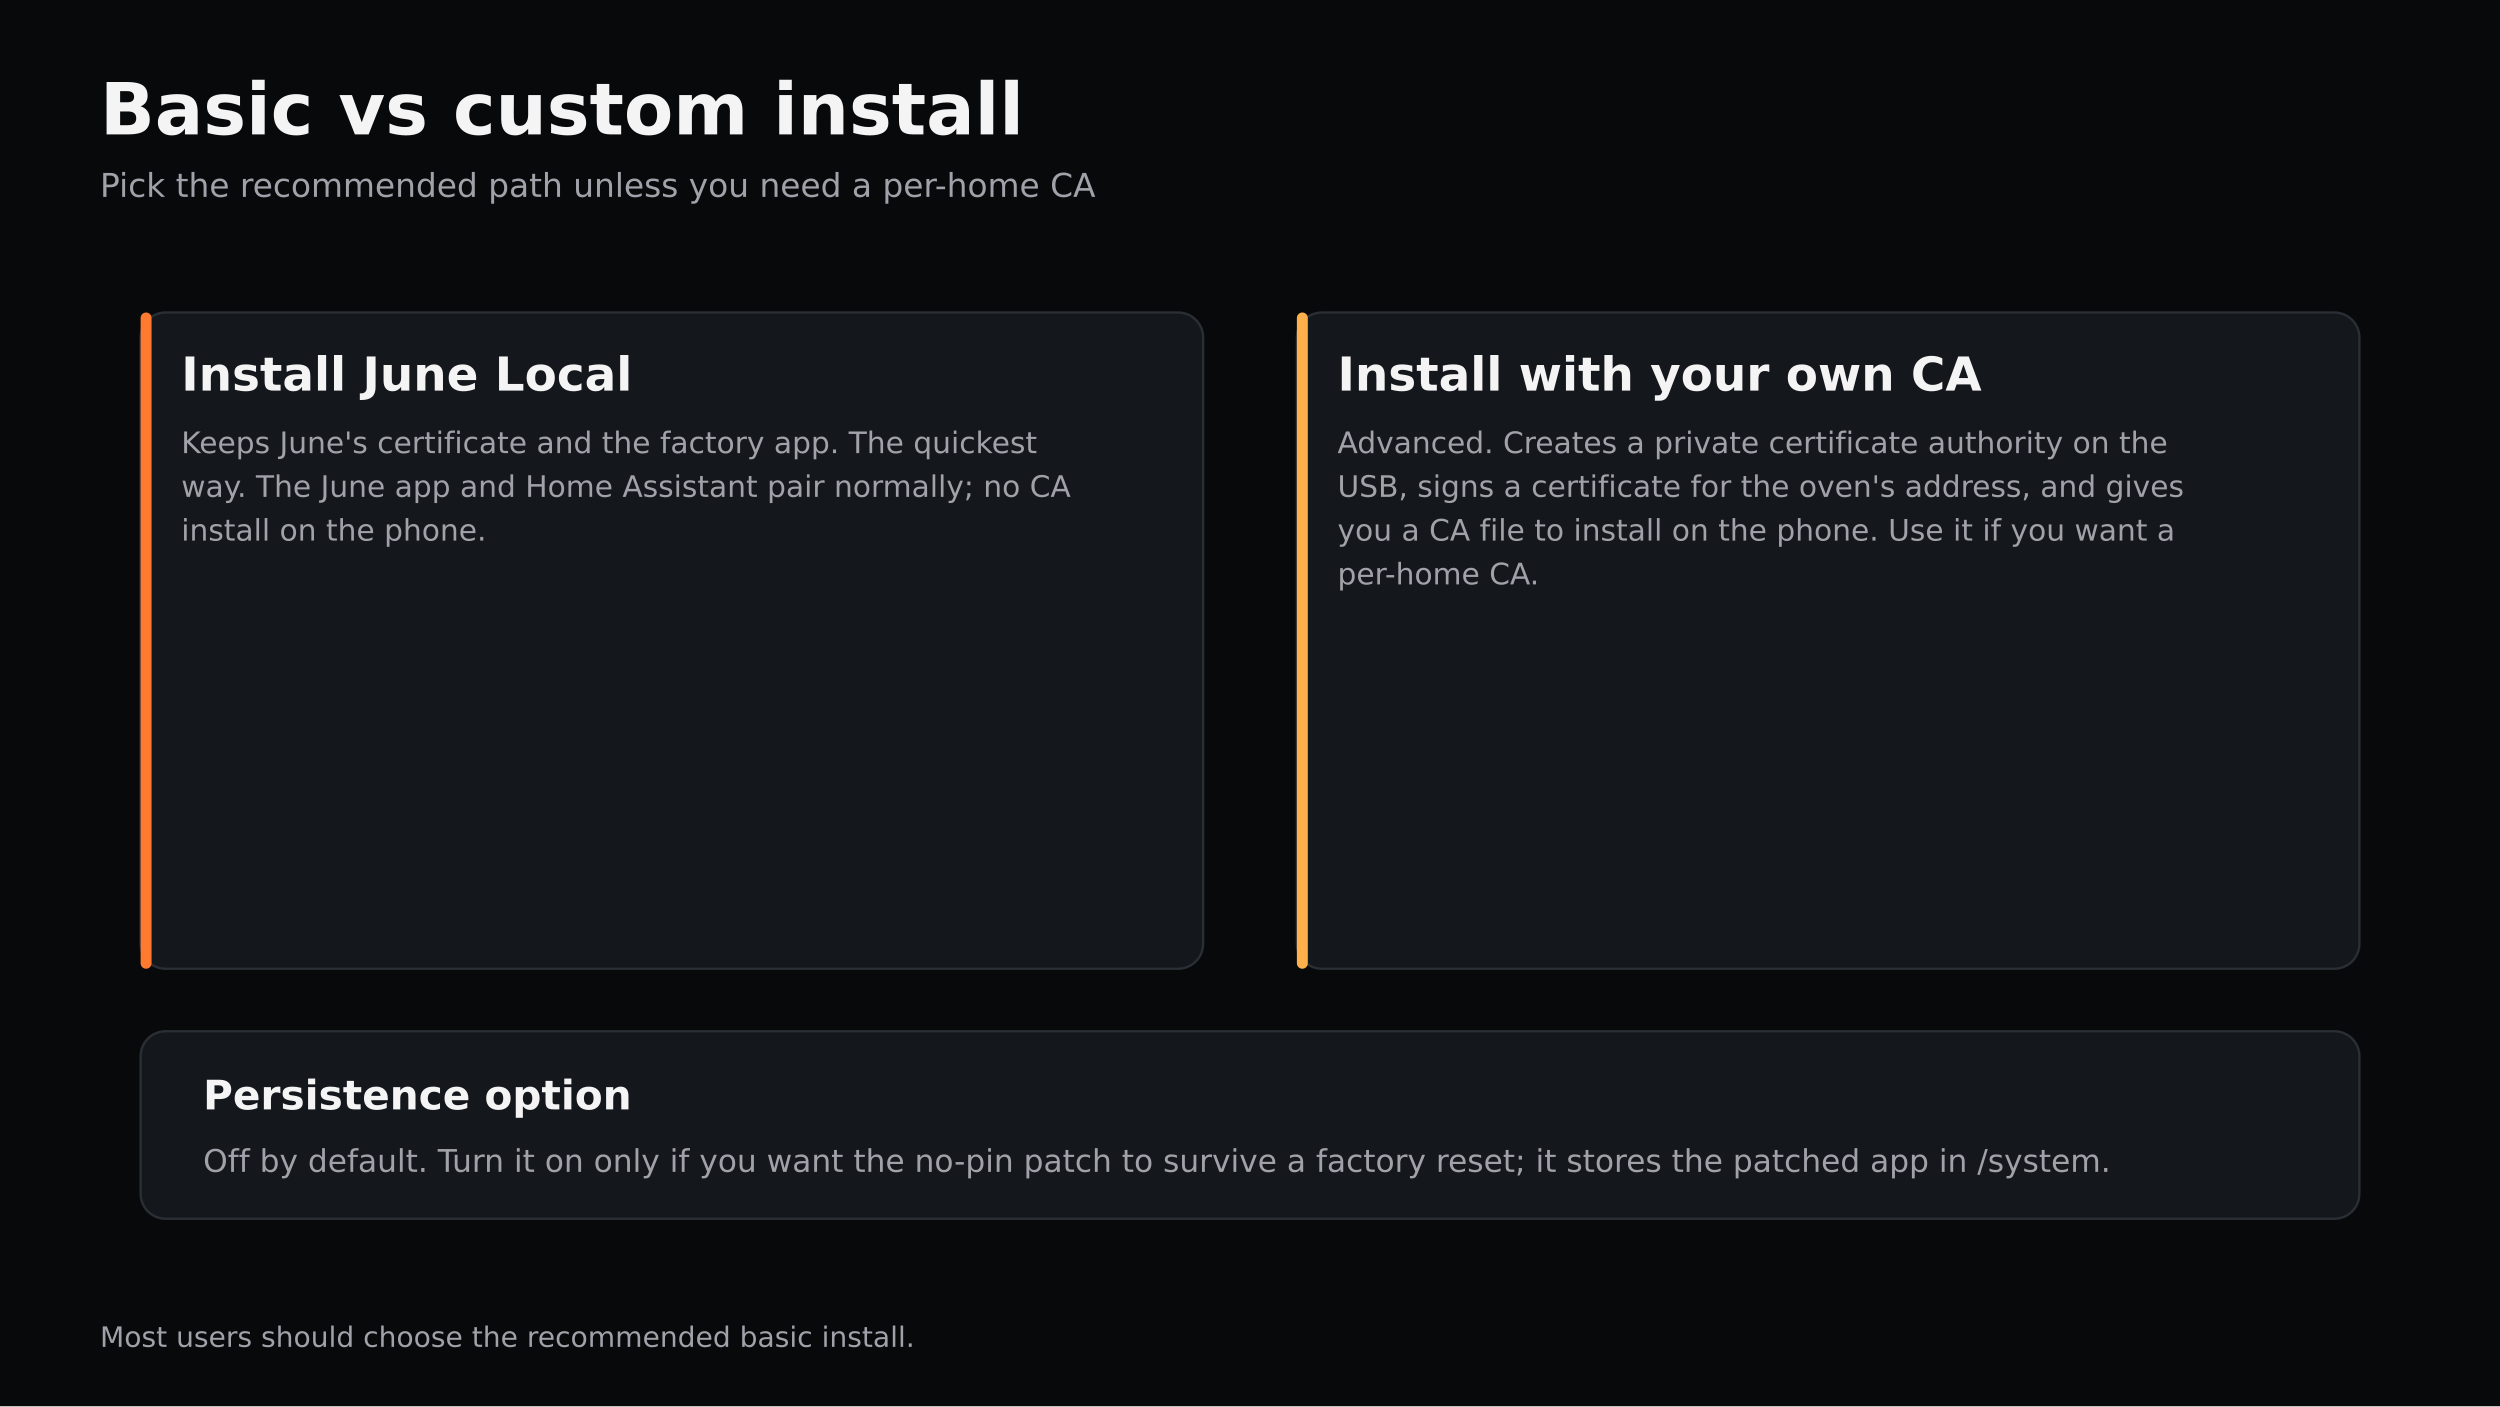
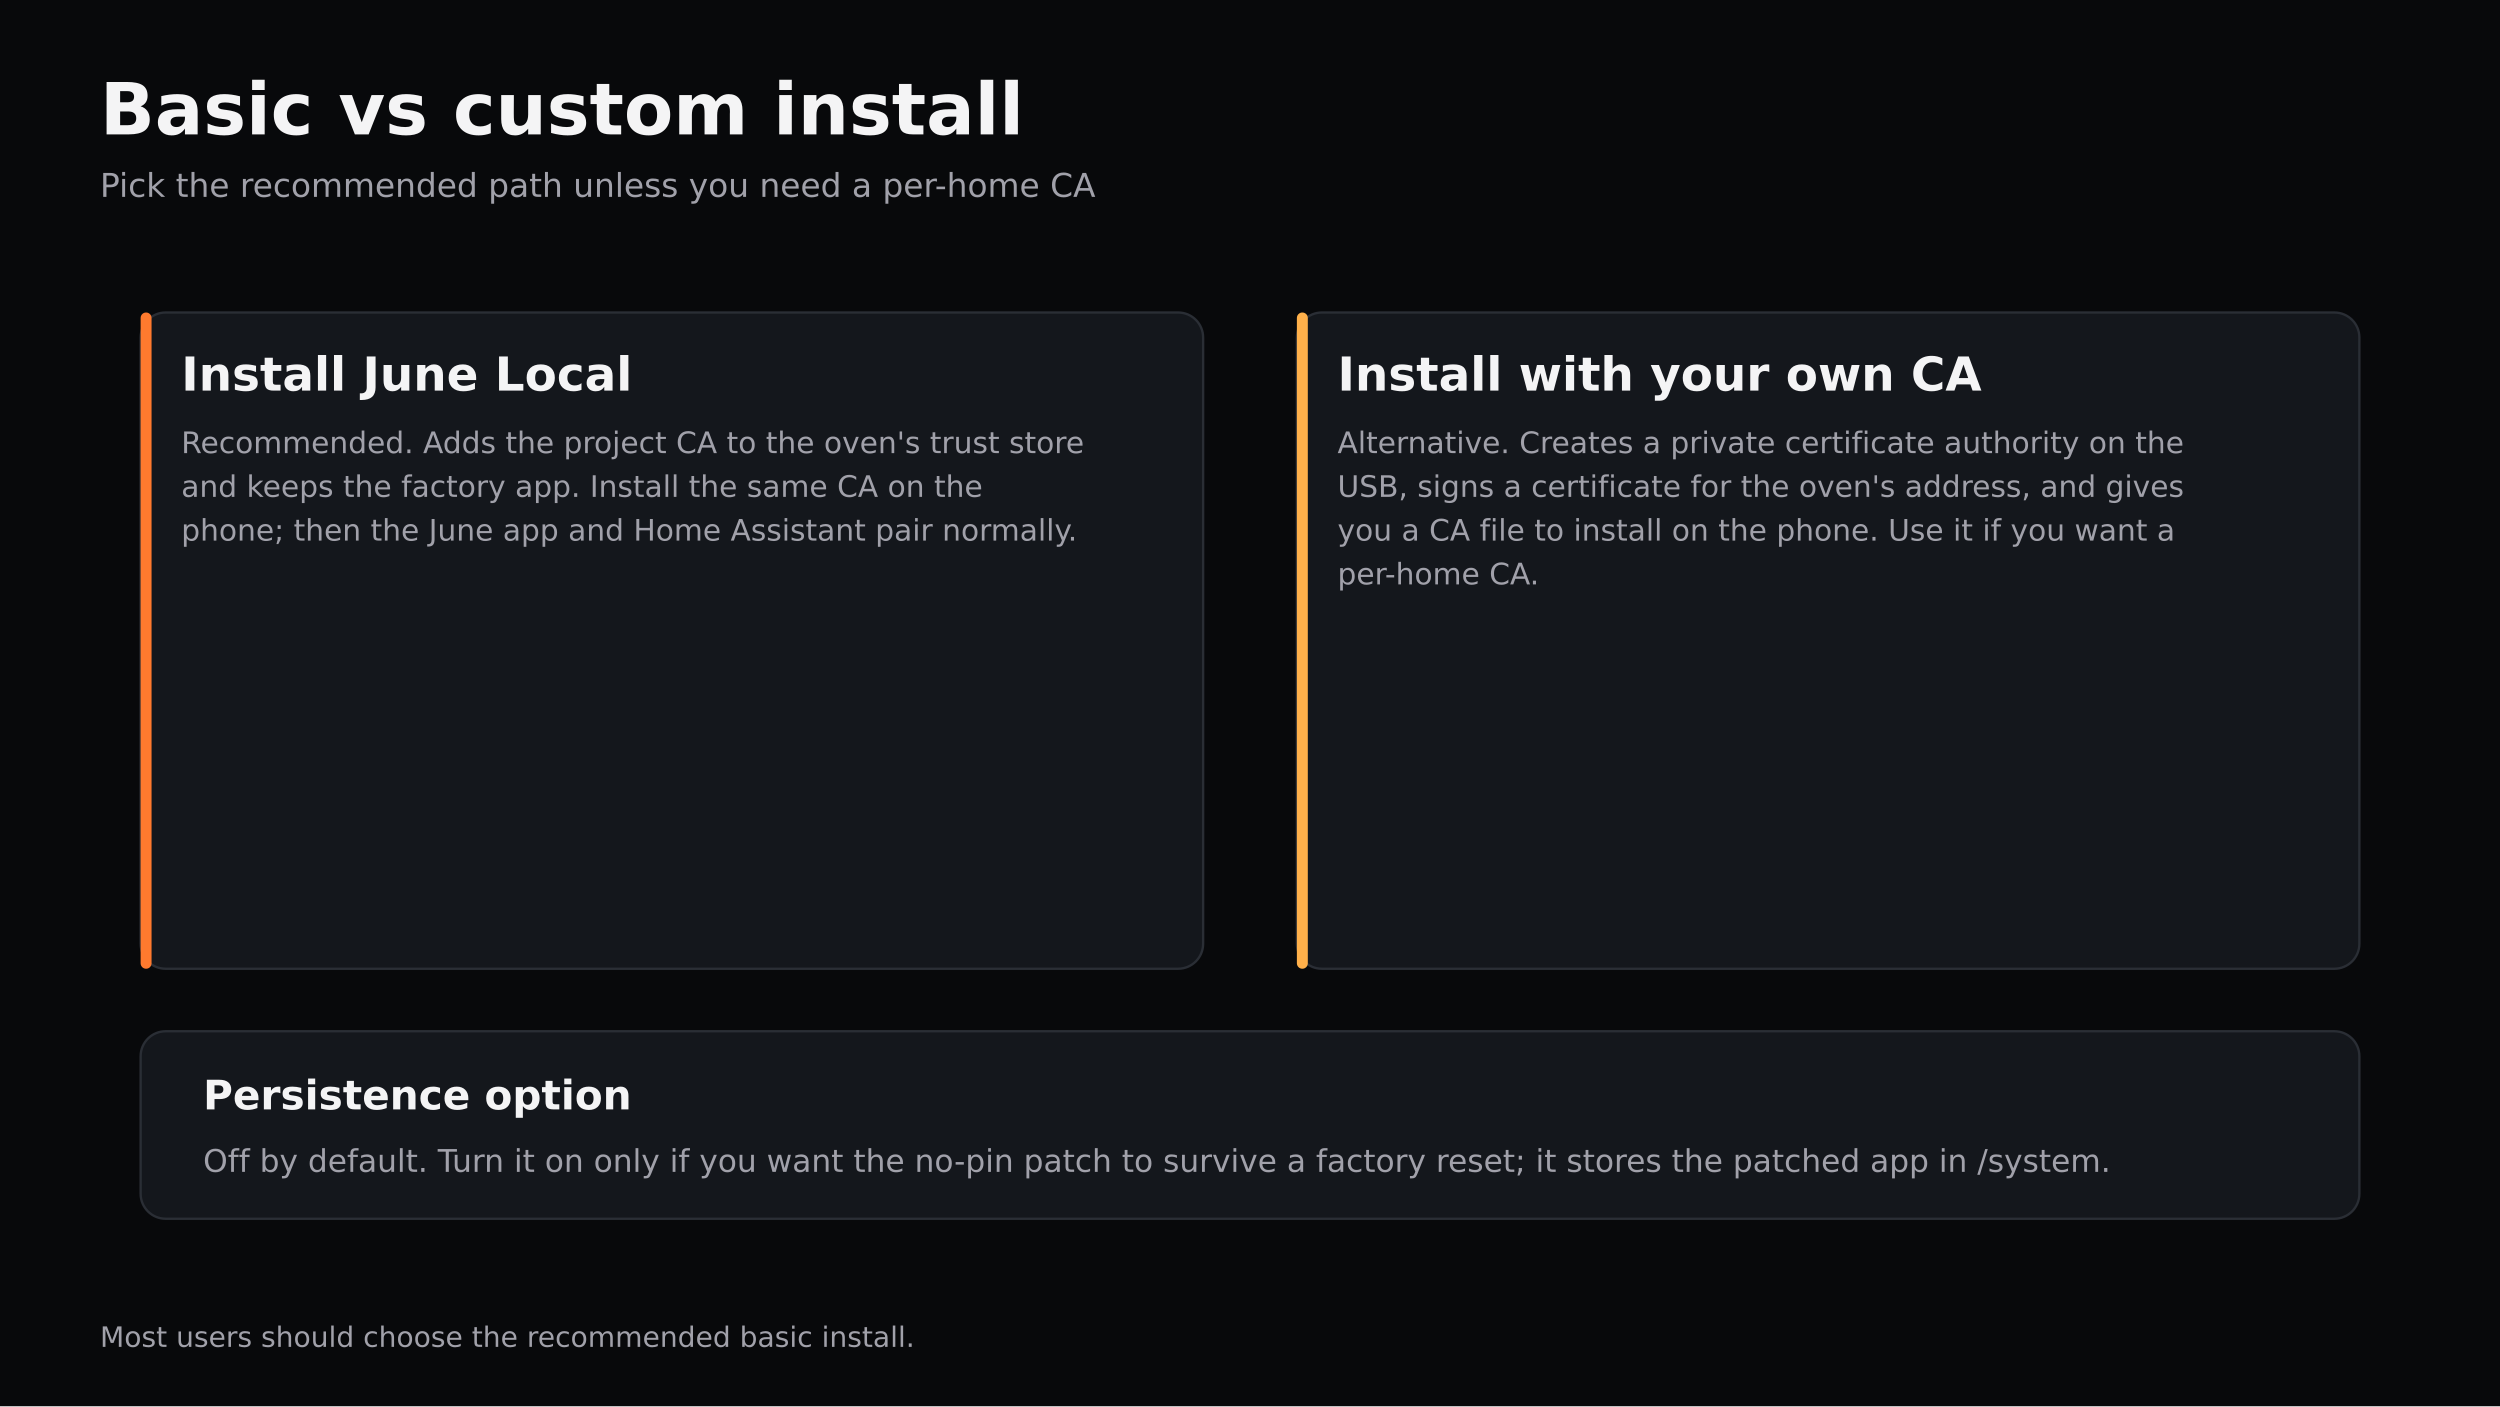
<svg xmlns="http://www.w3.org/2000/svg" viewBox="0 0 1600 900" width="1600" height="900">
  <rect width="1600" height="900" fill="#08090b" />
  <text x="64" y="86" font-family="DejaVu Sans, sans-serif" font-size="46" font-weight="700" fill="#f4f4f5" text-anchor="start">Basic vs custom install</text>
  <text x="64" y="126" font-family="DejaVu Sans, sans-serif" font-size="21" font-weight="400" fill="#a1a1aa" text-anchor="start">Pick the recommended path unless you need a per-home CA</text>
  <rect x="90" y="200" width="680" height="420" rx="16" fill="#14171c" stroke="#2a2e35" stroke-width="1.5" />
  <rect x="90" y="200" width="7" height="420" rx="3.5" fill="#ff7a2e" />
  <text x="116" y="250.0" font-family="DejaVu Sans, sans-serif" font-size="30" font-weight="700" fill="#f4f4f5" text-anchor="start">Install June Local</text>
-   <text x="116" y="290.0" font-family="DejaVu Sans, sans-serif" font-size="19" font-weight="400" fill="#a1a1aa" text-anchor="start">Keeps June's certificate and the factory app. The quickest</text>
-   <text x="116" y="318.0" font-family="DejaVu Sans, sans-serif" font-size="19" font-weight="400" fill="#a1a1aa" text-anchor="start">way. The June app and Home Assistant pair normally; no CA</text>
-   <text x="116" y="346.0" font-family="DejaVu Sans, sans-serif" font-size="19" font-weight="400" fill="#a1a1aa" text-anchor="start">install on the phone.</text>
+   <text x="116" y="290.0" font-family="DejaVu Sans, sans-serif" font-size="19" font-weight="400" fill="#a1a1aa" text-anchor="start">Recommended. Adds the project CA to the oven's trust store</text>
+   <text x="116" y="318.0" font-family="DejaVu Sans, sans-serif" font-size="19" font-weight="400" fill="#a1a1aa" text-anchor="start">and keeps the factory app. Install the same CA on the</text>
+   <text x="116" y="346.0" font-family="DejaVu Sans, sans-serif" font-size="19" font-weight="400" fill="#a1a1aa" text-anchor="start">phone; then the June app and Home Assistant pair normally.</text>
  <rect x="830" y="200" width="680" height="420" rx="16" fill="#14171c" stroke="#2a2e35" stroke-width="1.5" />
  <rect x="830" y="200" width="7" height="420" rx="3.5" fill="#ffb04a" />
  <text x="856" y="250.0" font-family="DejaVu Sans, sans-serif" font-size="30" font-weight="700" fill="#f4f4f5" text-anchor="start">Install with your own CA</text>
-   <text x="856" y="290.0" font-family="DejaVu Sans, sans-serif" font-size="19" font-weight="400" fill="#a1a1aa" text-anchor="start">Advanced. Creates a private certificate authority on the</text>
+   <text x="856" y="290.0" font-family="DejaVu Sans, sans-serif" font-size="19" font-weight="400" fill="#a1a1aa" text-anchor="start">Alternative. Creates a private certificate authority on the</text>
  <text x="856" y="318.0" font-family="DejaVu Sans, sans-serif" font-size="19" font-weight="400" fill="#a1a1aa" text-anchor="start">USB, signs a certificate for the oven's address, and gives</text>
  <text x="856" y="346.0" font-family="DejaVu Sans, sans-serif" font-size="19" font-weight="400" fill="#a1a1aa" text-anchor="start">you a CA file to install on the phone. Use it if you want a</text>
  <text x="856" y="374.0" font-family="DejaVu Sans, sans-serif" font-size="19" font-weight="400" fill="#a1a1aa" text-anchor="start">per-home CA.</text>
  <rect x="90" y="660" width="1420" height="120" rx="16" fill="#14171c" stroke="#2a2e35" stroke-width="1.5" />
  <text x="130" y="710" font-family="DejaVu Sans, sans-serif" font-size="26" font-weight="700" fill="#f4f4f5" text-anchor="start">Persistence option</text>
  <text x="130" y="750" font-family="DejaVu Sans, sans-serif" font-size="20" font-weight="400" fill="#a1a1aa" text-anchor="start">Off by default. Turn it on only if you want the no-pin patch to survive a factory reset; it stores the patched app in /system.</text>
  <text x="64" y="862" font-family="DejaVu Sans, sans-serif" font-size="18" font-weight="400" fill="#a1a1aa" text-anchor="start">Most users should choose the recommended basic install.</text>
</svg>
